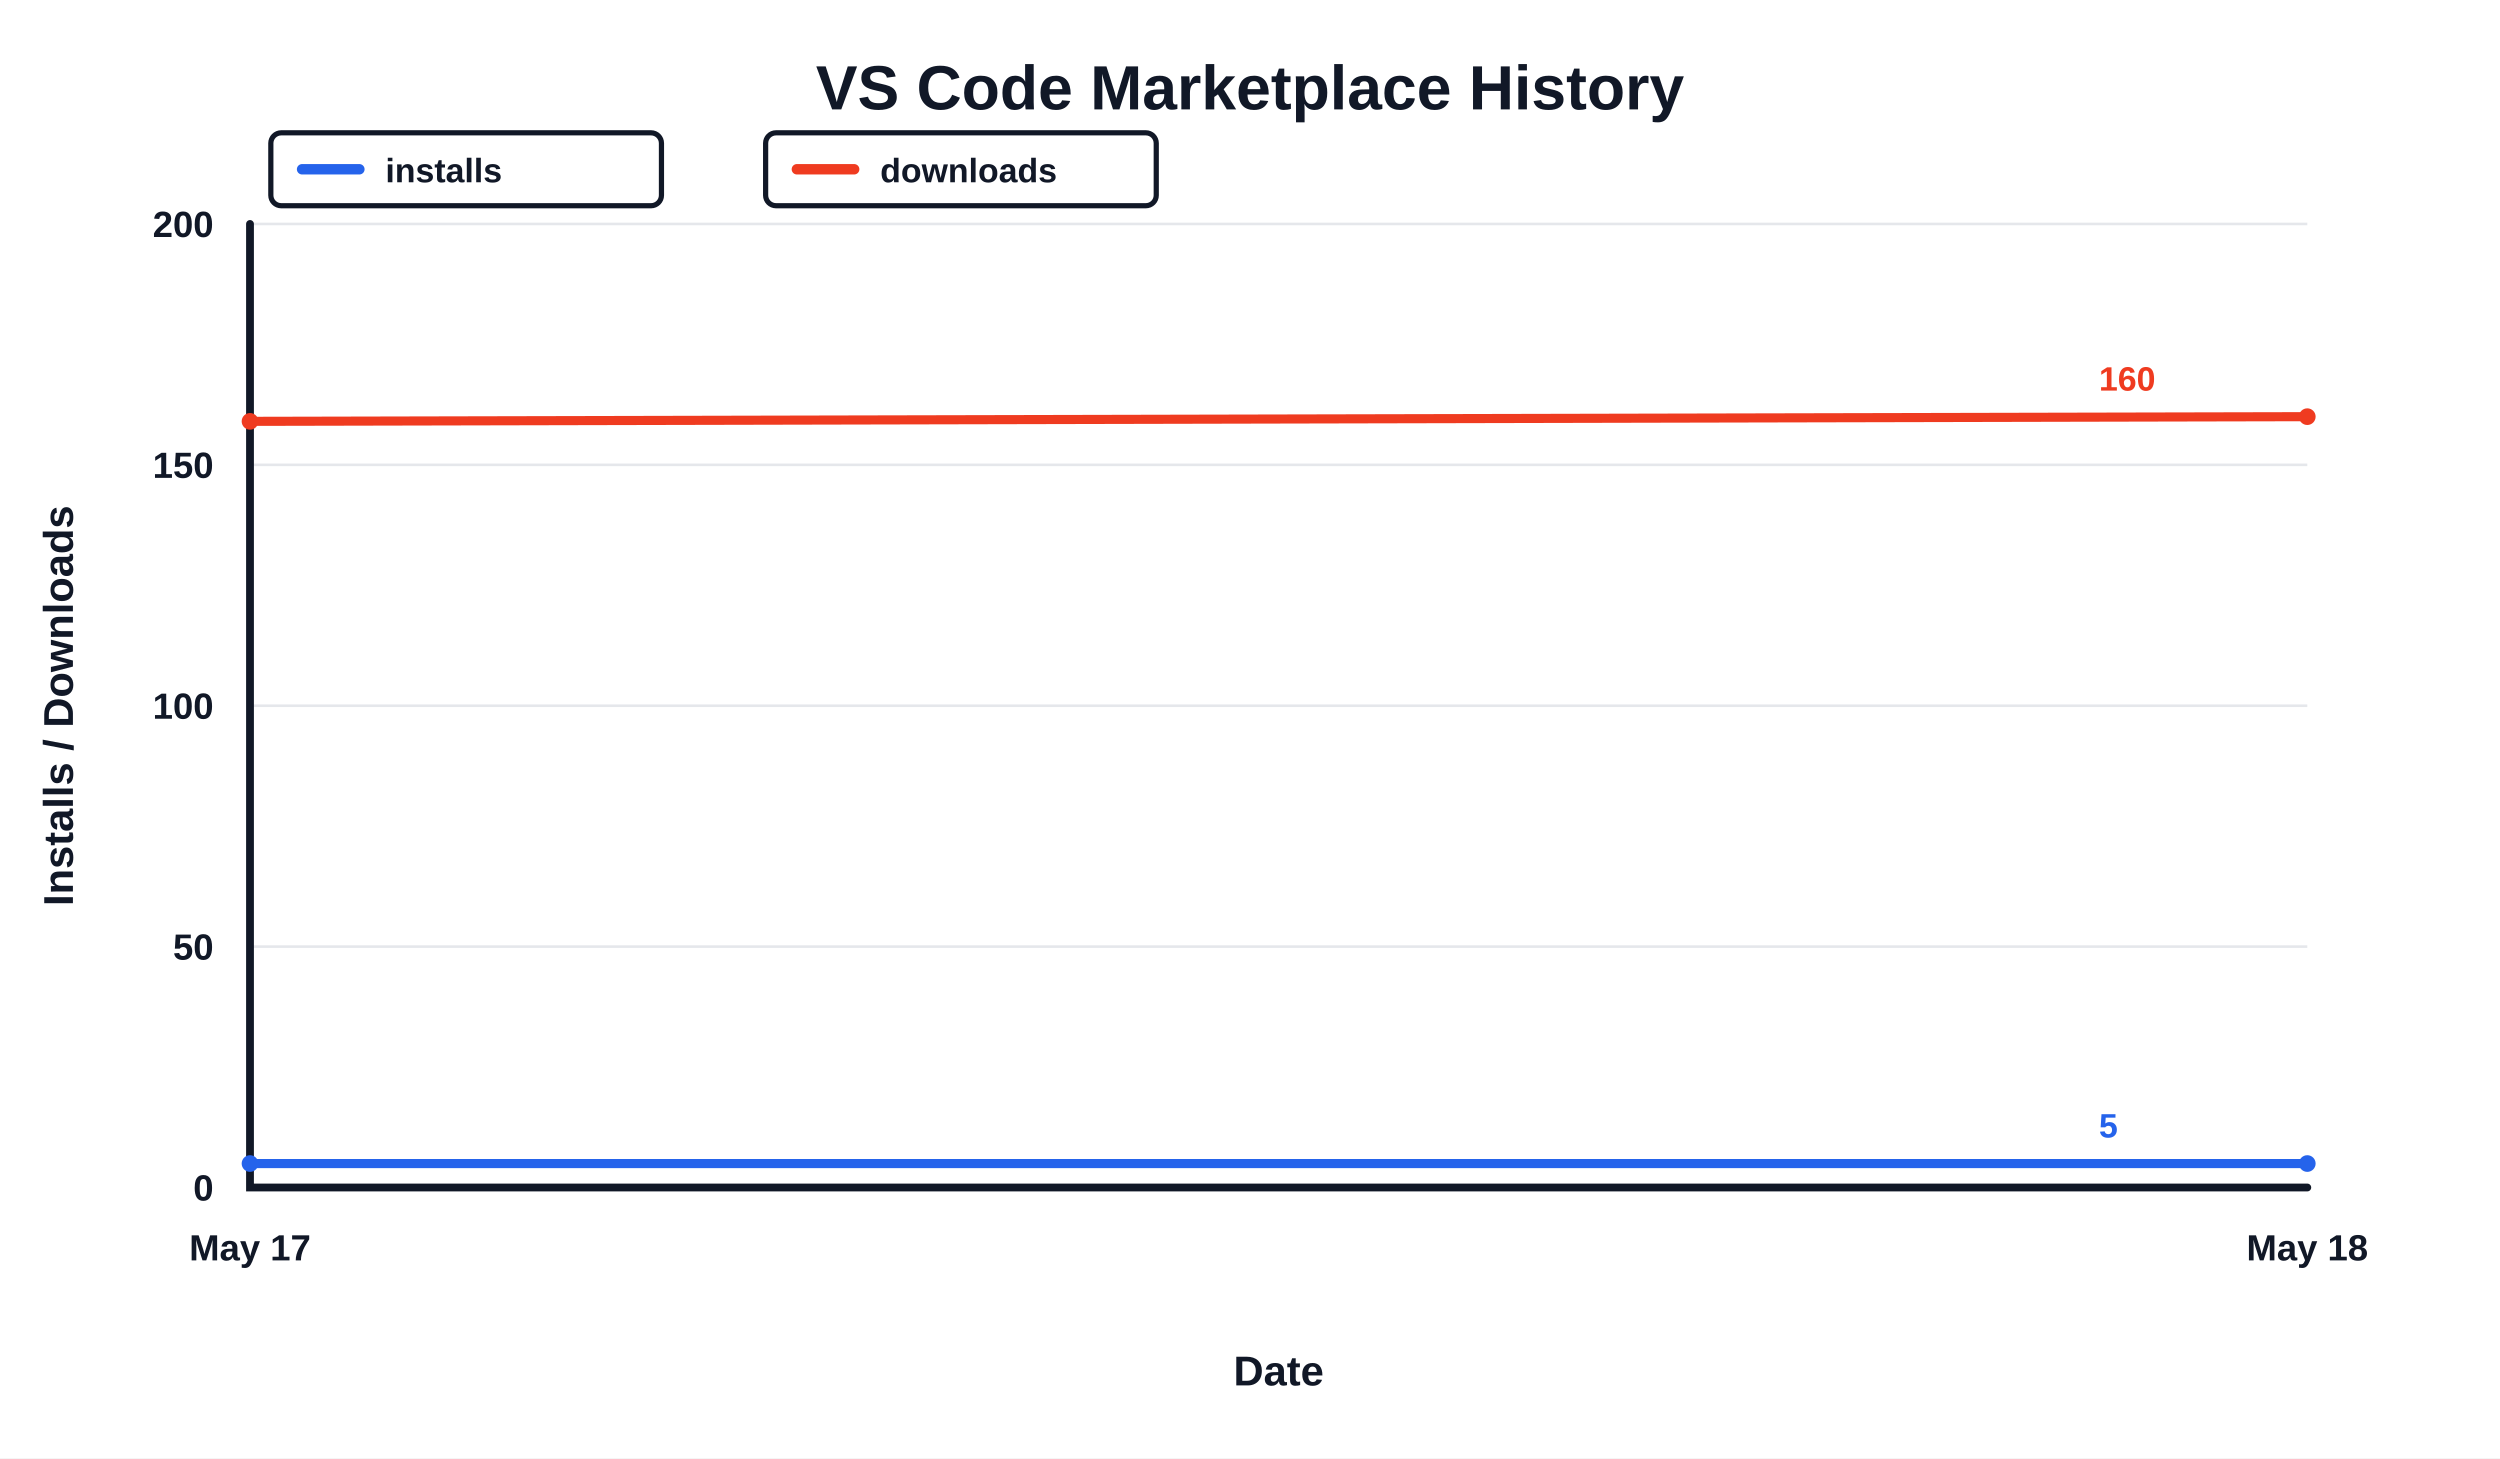
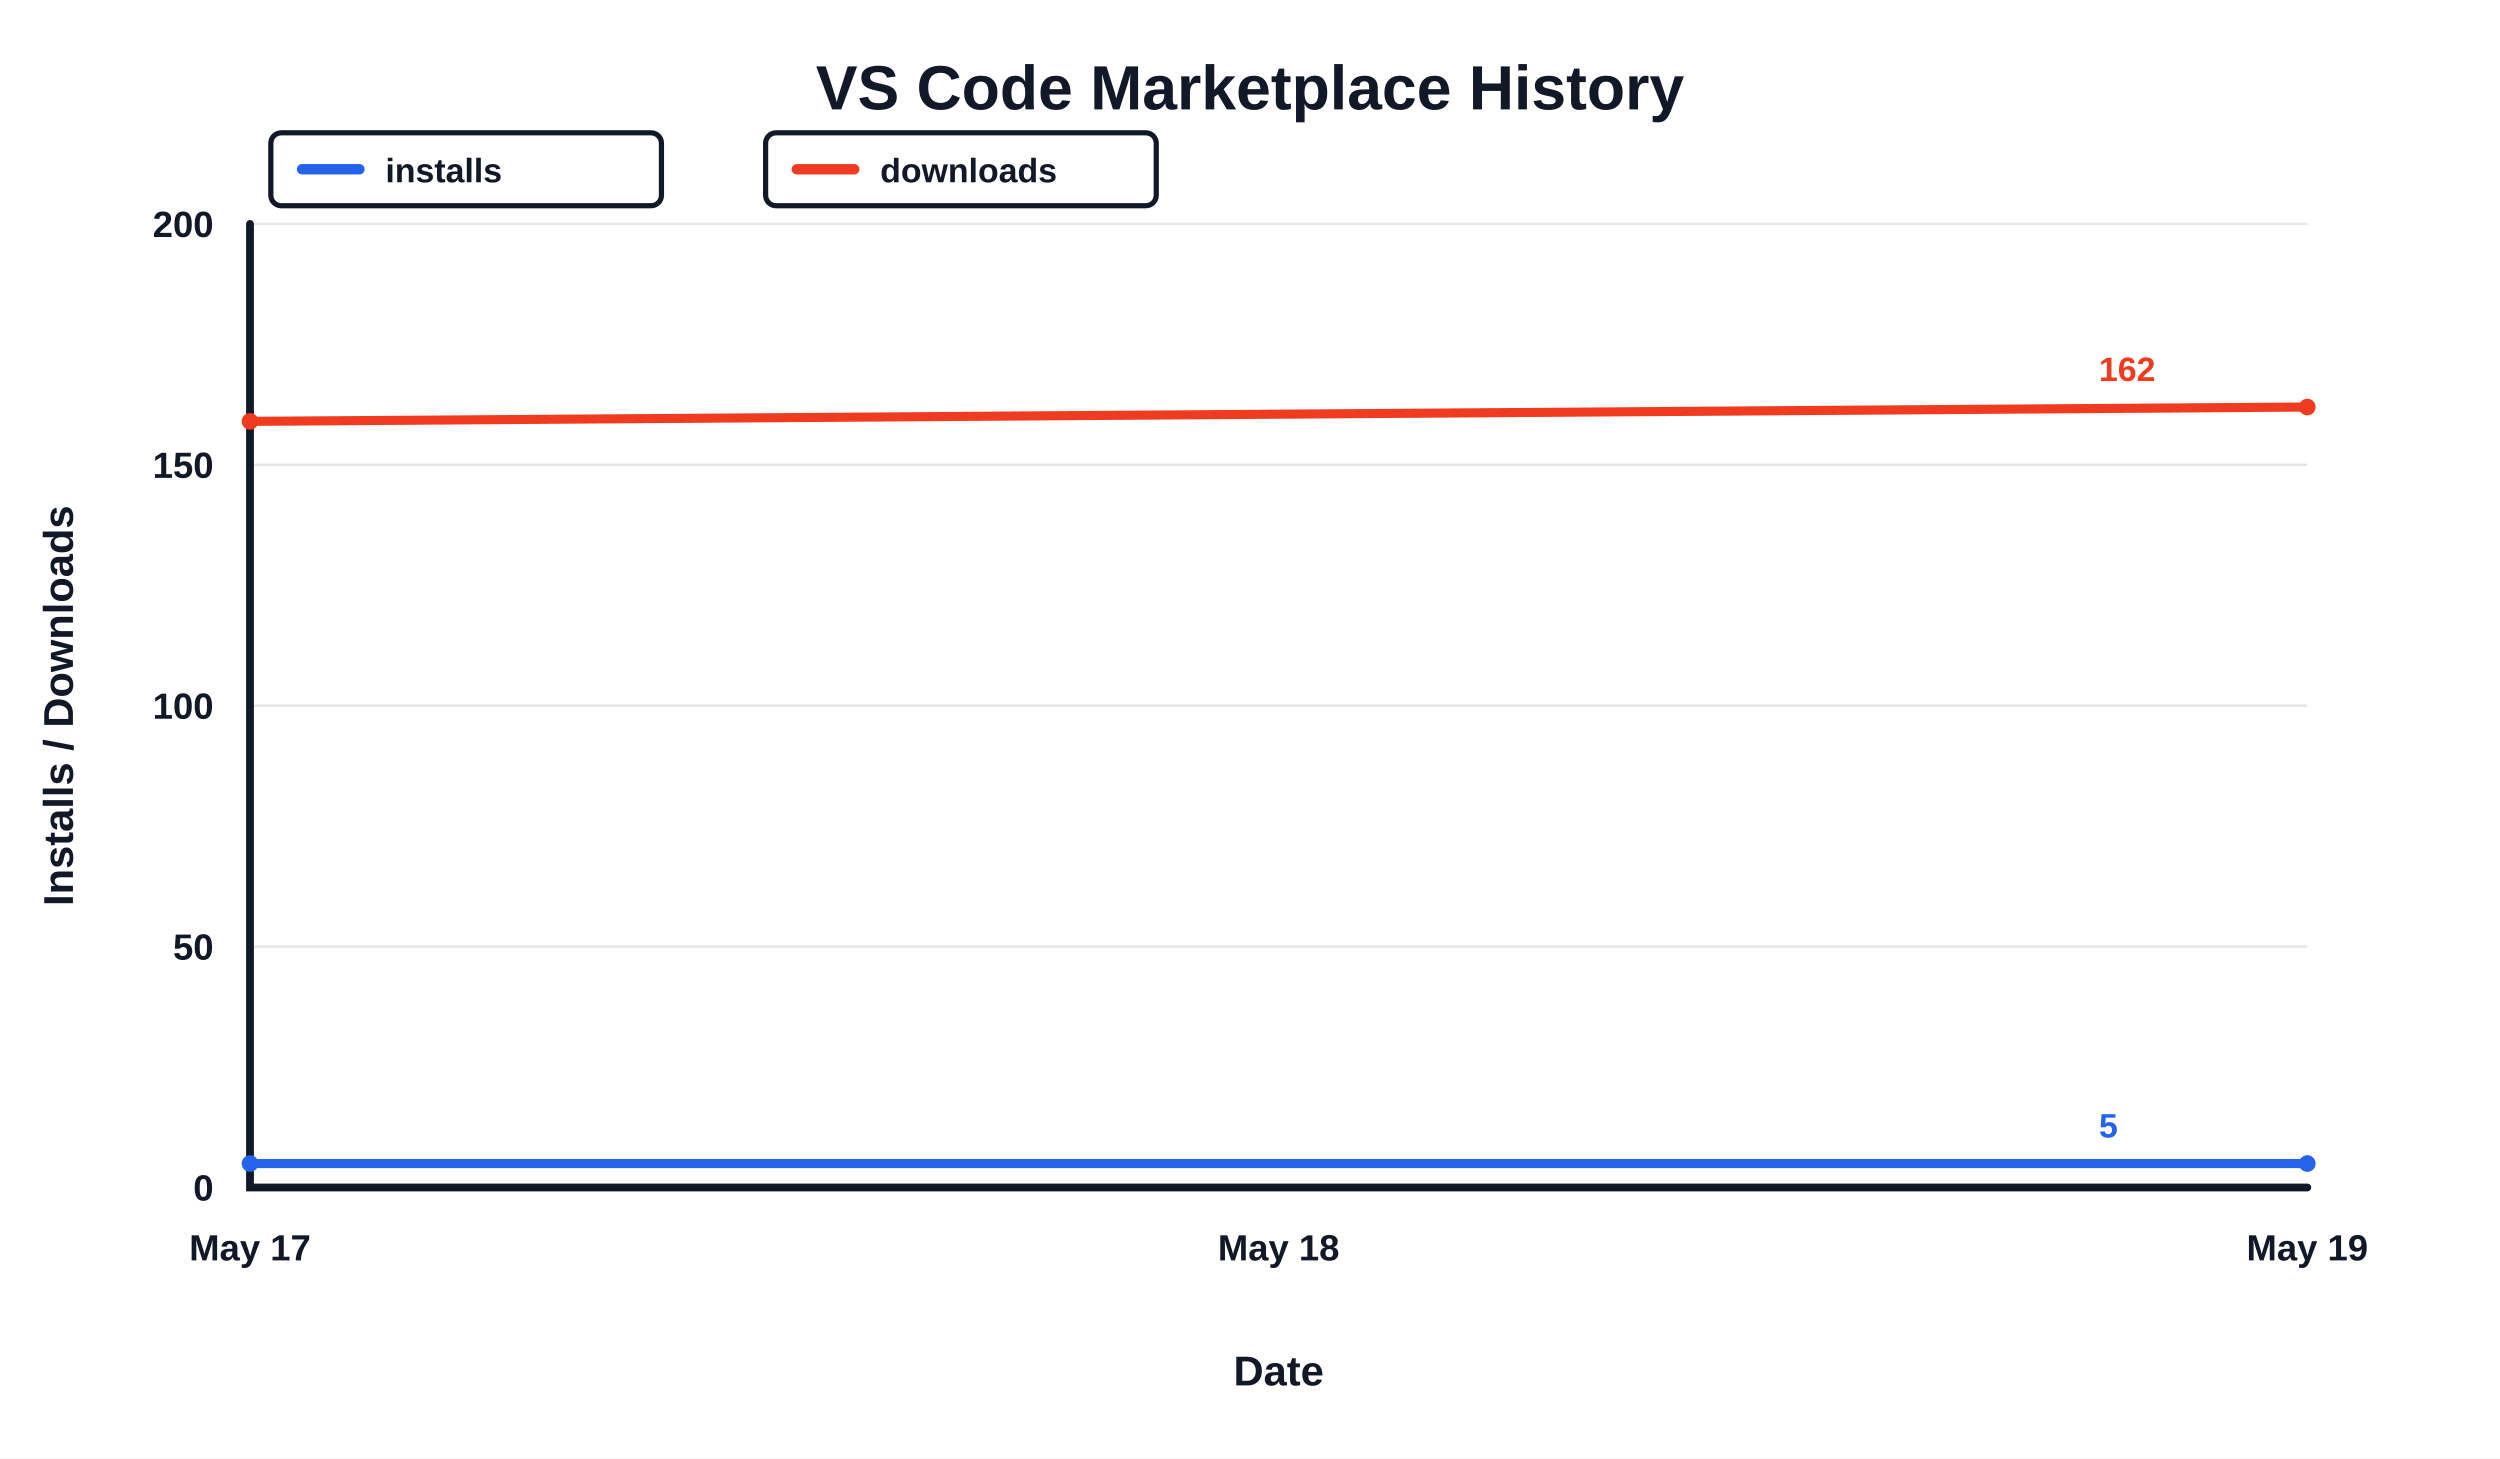
<svg xmlns="http://www.w3.org/2000/svg" width="960" height="560" viewBox="0 0 960 560" role="img" aria-label="Pain-Labs.edo-tensei VS Code Marketplace History line chart">
  <rect width="960" height="560" fill="#ffffff" />
  <text x="480" y="42" text-anchor="middle" font-family="Segoe UI, Arial, sans-serif" font-size="24" font-weight="700" fill="#111827">VS Code Marketplace History</text>
  <g transform="translate(104,64)">
    <rect x="0" y="-13" width="150" height="28" rx="4" fill="#ffffff" stroke="#111827" stroke-width="2" />
    <line x1="12" y1="1" x2="34" y2="1" stroke="#2563eb" stroke-width="4" stroke-linecap="round" />
    <text x="44" y="6" font-family="Segoe UI, Arial, sans-serif" font-size="13" font-weight="600" fill="#111827">installs</text>
  </g>
  <g transform="translate(294,64)">
    <rect x="0" y="-13" width="150" height="28" rx="4" fill="#ffffff" stroke="#111827" stroke-width="2" />
    <line x1="12" y1="1" x2="34" y2="1" stroke="#ef3b20" stroke-width="4" stroke-linecap="round" />
    <text x="44" y="6" font-family="Segoe UI, Arial, sans-serif" font-size="13" font-weight="600" fill="#111827">downloads</text>
  </g>
  <line x1="96" y1="456.0" x2="886" y2="456.0" stroke="#e5e7eb" stroke-width="1" />
  <text x="82" y="461.0" text-anchor="end" font-family="Segoe UI, Arial, sans-serif" font-size="14" font-weight="600" fill="#111827">0</text>
  <line x1="96" y1="363.5" x2="886" y2="363.5" stroke="#e5e7eb" stroke-width="1" />
  <text x="82" y="368.5" text-anchor="end" font-family="Segoe UI, Arial, sans-serif" font-size="14" font-weight="600" fill="#111827">50</text>
  <line x1="96" y1="271.0" x2="886" y2="271.0" stroke="#e5e7eb" stroke-width="1" />
  <text x="82" y="276.0" text-anchor="end" font-family="Segoe UI, Arial, sans-serif" font-size="14" font-weight="600" fill="#111827">100</text>
  <line x1="96" y1="178.5" x2="886" y2="178.5" stroke="#e5e7eb" stroke-width="1" />
  <text x="82" y="183.5" text-anchor="end" font-family="Segoe UI, Arial, sans-serif" font-size="14" font-weight="600" fill="#111827">150</text>
  <line x1="96" y1="86.0" x2="886" y2="86.0" stroke="#e5e7eb" stroke-width="1" />
  <text x="82" y="91.0" text-anchor="end" font-family="Segoe UI, Arial, sans-serif" font-size="14" font-weight="600" fill="#111827">200</text>
  <path d="M96,86 L96,456 L886,456" fill="none" stroke="#111827" stroke-width="3" stroke-linecap="round" />
  <path d="M96.0,446.8 L886.0,446.8" fill="none" stroke="#2563eb" stroke-width="3.5" stroke-linecap="round" stroke-linejoin="round" />
  <circle cx="96.0" cy="446.8" r="3.2" fill="#2563eb" />
  <circle cx="886.0" cy="446.8" r="3.2" fill="#2563eb" />
  <text x="806.0" y="436.8" font-family="Segoe UI, Arial, sans-serif" font-size="13" font-weight="700" fill="#2563eb">5</text>
-   <path d="M96.0,161.8 L886.0,160.0" fill="none" stroke="#ef3b20" stroke-width="3.5" stroke-linecap="round" stroke-linejoin="round" />
+   <path d="M96.0,161.8 L886.0,156.3" fill="none" stroke="#ef3b20" stroke-width="3.5" stroke-linecap="round" stroke-linejoin="round" />
  <circle cx="96.0" cy="161.8" r="3.2" fill="#ef3b20" />
-   <circle cx="886.0" cy="160.0" r="3.2" fill="#ef3b20" />
-   <text x="806.0" y="150.0" font-family="Segoe UI, Arial, sans-serif" font-size="13" font-weight="700" fill="#ef3b20">160</text>
+   <circle cx="886.0" cy="156.3" r="3.2" fill="#ef3b20" />
+   <text x="806.0" y="146.3" font-family="Segoe UI, Arial, sans-serif" font-size="13" font-weight="700" fill="#ef3b20">162</text>
  <text x="96.0" y="484" text-anchor="middle" font-family="Segoe UI, Arial, sans-serif" font-size="14" font-weight="600" fill="#111827">May 17</text>
-   <text x="886.0" y="484" text-anchor="middle" font-family="Segoe UI, Arial, sans-serif" font-size="14" font-weight="600" fill="#111827">May 18</text>
+   <text x="491.0" y="484" text-anchor="middle" font-family="Segoe UI, Arial, sans-serif" font-size="14" font-weight="600" fill="#111827">May 18</text>
+   <text x="886.0" y="484" text-anchor="middle" font-family="Segoe UI, Arial, sans-serif" font-size="14" font-weight="600" fill="#111827">May 19</text>
  <text x="491" y="532" text-anchor="middle" font-family="Segoe UI, Arial, sans-serif" font-size="16" font-weight="600" fill="#111827">Date</text>
  <text transform="translate(28 271) rotate(-90)" text-anchor="middle" font-family="Segoe UI, Arial, sans-serif" font-size="16" font-weight="600" fill="#111827">Installs / Downloads</text>
</svg>
